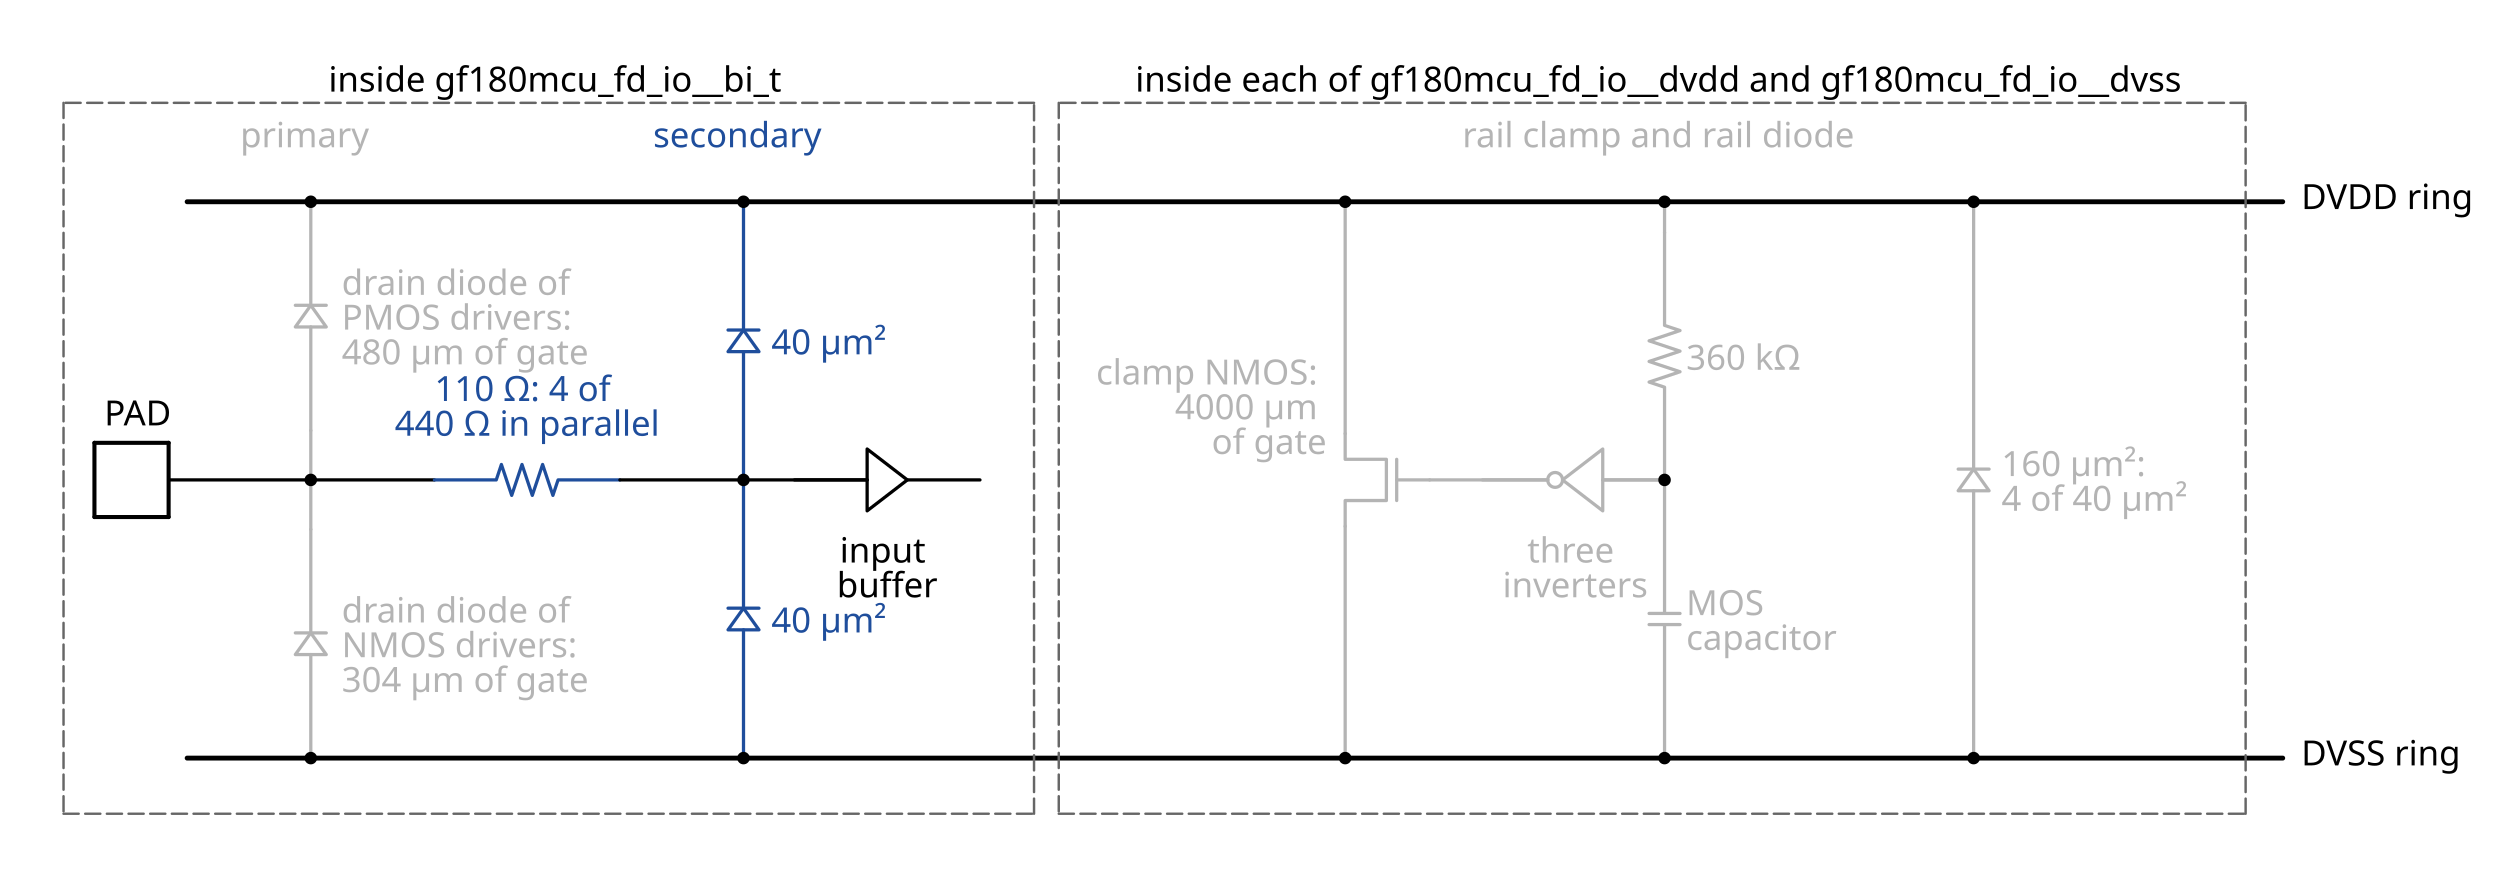
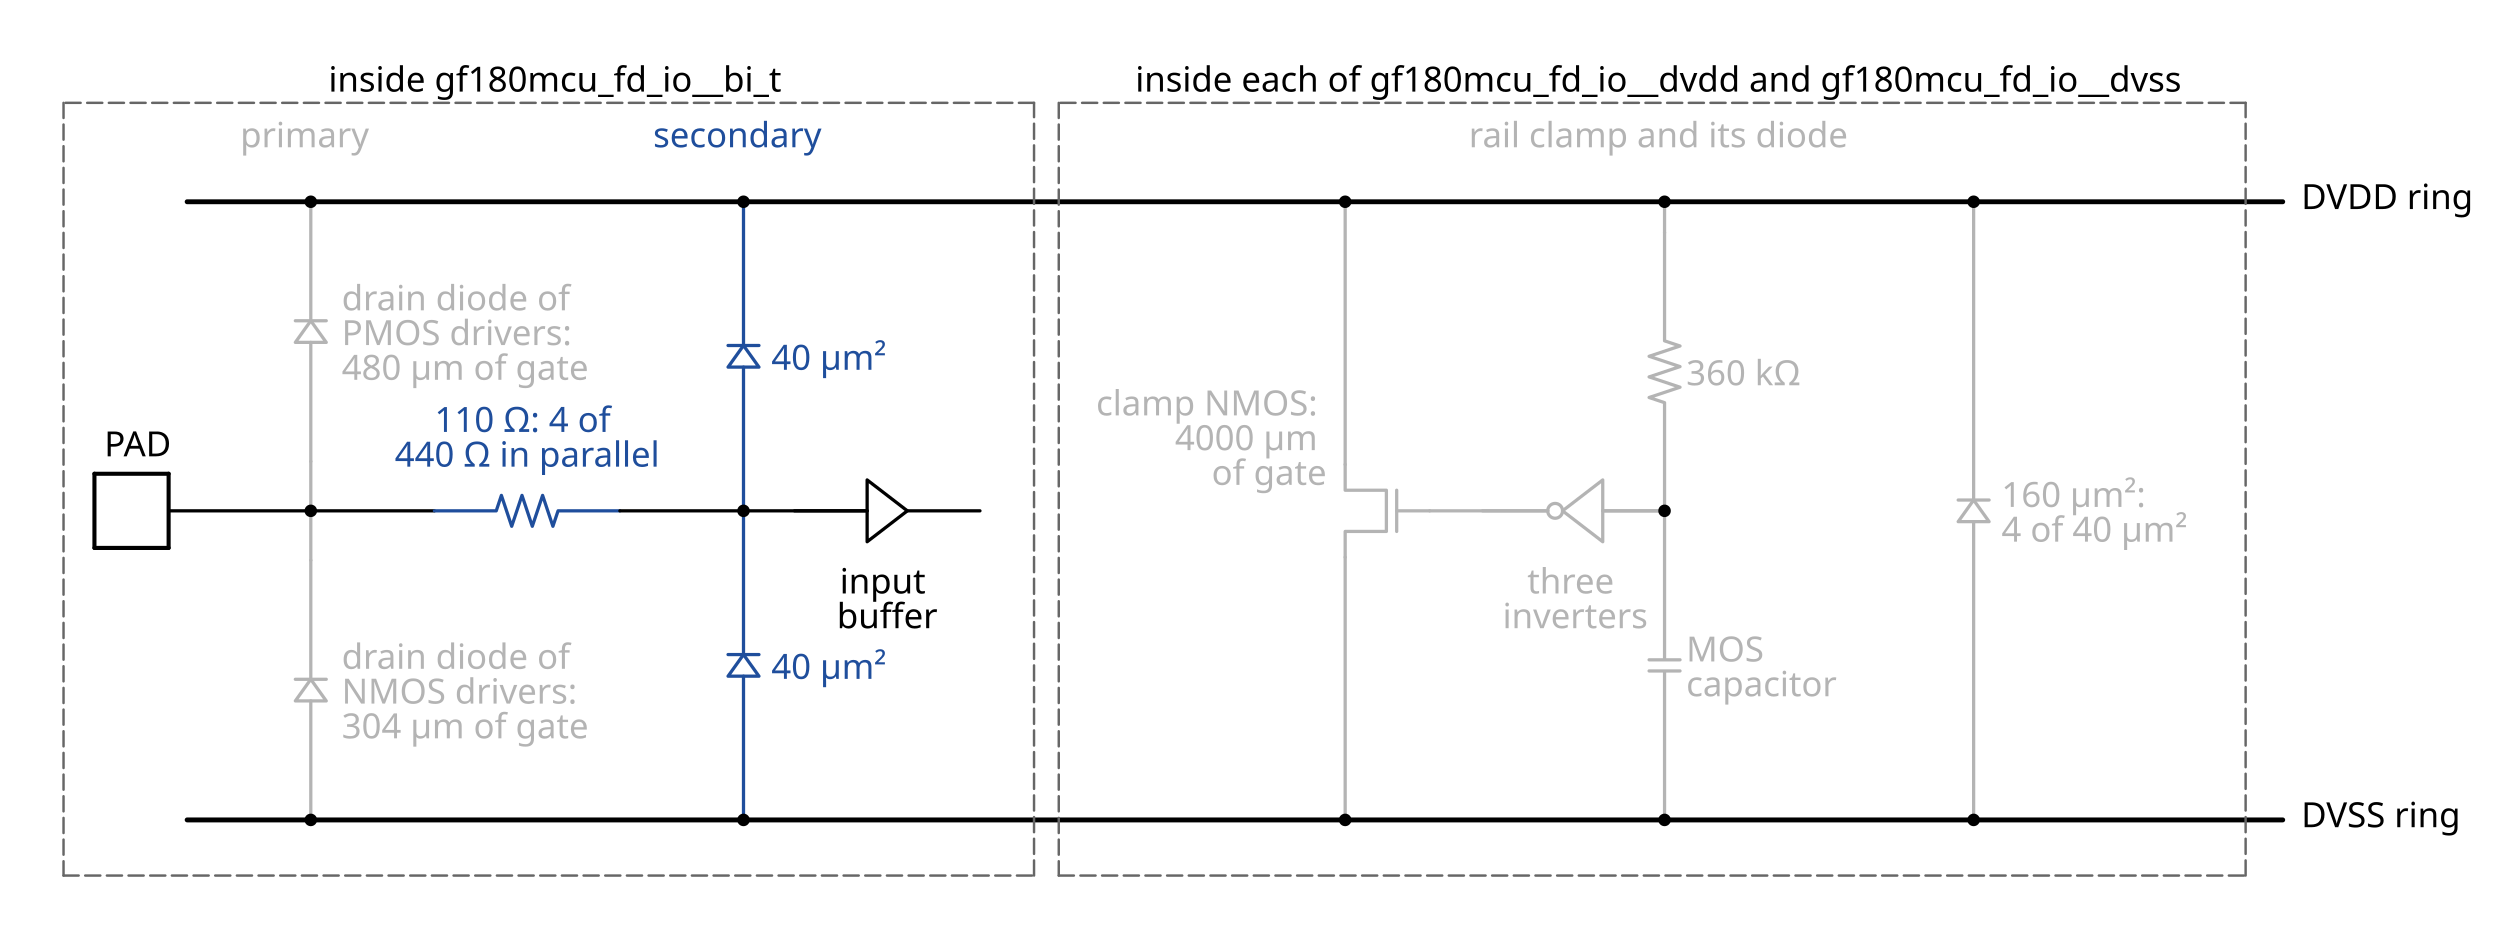
- <svg xmlns="http://www.w3.org/2000/svg" xml:lang="en" height="429.156pt" width="1222.993pt" viewBox="-46.2 -370.86 1222.993 429.156">
-   <polygon points="98.28,-210.924 105.84,-221.508 113.4,-210.924 " style="stroke:#b4b4b4;fill:none;stroke-width:1.6;stroke-dasharray:-;stroke-linecap:round;stroke-linejoin:round;" />
-   <polygon points="98.28,-50.652 105.84,-61.236 113.4,-50.652 " style="stroke:#b4b4b4;fill:none;stroke-width:1.6;stroke-dasharray:-;stroke-linecap:round;stroke-linejoin:round;" />
-   <polygon points="309.96,-198.828 317.52,-209.412 325.08,-198.828 " style="stroke:#1f4e9c;fill:none;stroke-width:1.6;stroke-dasharray:-;stroke-linecap:round;stroke-linejoin:round;" />
-   <polygon points="309.96,-62.748 317.52,-73.332 325.08,-62.748 " style="stroke:#1f4e9c;fill:none;stroke-width:1.6;stroke-dasharray:-;stroke-linecap:round;stroke-linejoin:round;" />
-   <circle cx="714.571" cy="-136.08" r="3.629" style="stroke:#b4b4b4;fill:none;stroke-width:1.6;stroke-dasharray:-;" />
-   <polygon points="911.736,-130.788 919.296,-141.372 926.856,-130.788 " style="stroke:#b4b4b4;fill:none;stroke-width:1.6;stroke-dasharray:-;stroke-linecap:round;stroke-linejoin:round;" />
-   <path d="M 45.36,-272.16 L 557.928,-272.16 L 1070.496,-272.16" style="stroke:black;fill:none;stroke-width:2.4;stroke-dasharray:-;stroke-linecap:round;stroke-linejoin:round;" />
+ <svg xmlns="http://www.w3.org/2000/svg" xml:lang="en" height="459.396pt" width="1222.993pt" viewBox="-46.2 -401.1 1222.993 459.396">
+   <polygon points="98.28,-233.604 105.84,-244.188 113.4,-233.604 " style="stroke:#b4b4b4;fill:none;stroke-width:1.6;stroke-dasharray:-;stroke-linecap:round;stroke-linejoin:round;" />
+   <polygon points="98.28,-58.212 105.84,-68.796 113.4,-58.212 " style="stroke:#b4b4b4;fill:none;stroke-width:1.6;stroke-dasharray:-;stroke-linecap:round;stroke-linejoin:round;" />
+   <polygon points="309.96,-221.508 317.52,-232.092 325.08,-221.508 " style="stroke:#1f4e9c;fill:none;stroke-width:1.6;stroke-dasharray:-;stroke-linecap:round;stroke-linejoin:round;" />
+   <polygon points="309.96,-70.308 317.52,-80.892 325.08,-70.308 " style="stroke:#1f4e9c;fill:none;stroke-width:1.6;stroke-dasharray:-;stroke-linecap:round;stroke-linejoin:round;" />
+   <circle cx="714.571" cy="-151.2" r="3.629" style="stroke:#b4b4b4;fill:none;stroke-width:1.6;stroke-dasharray:-;" />
+   <polygon points="911.736,-145.908 919.296,-156.492 926.856,-145.908 " style="stroke:#b4b4b4;fill:none;stroke-width:1.6;stroke-dasharray:-;stroke-linecap:round;stroke-linejoin:round;" />
+   <path d="M 45.36,-302.4 L 557.928,-302.4 L 1070.496,-302.4" style="stroke:black;fill:none;stroke-width:2.4;stroke-dasharray:-;stroke-linecap:round;stroke-linejoin:round;" />
  <path d="M 45.36,-0.0 L 557.928,-0 L 1070.496,-0" style="stroke:black;fill:none;stroke-width:2.4;stroke-dasharray:-;stroke-linecap:round;stroke-linejoin:round;" />
-   <path d="M 0.0,-117.936 L 18.144,-117.936 L 36.288,-117.936" style="stroke:black;fill:none;stroke-width:2.0;stroke-dasharray:-;stroke-linecap:round;stroke-linejoin:round;" />
-   <path d="M 36.288,-117.936 L 36.288,-136.08 L 36.288,-154.224" style="stroke:black;fill:none;stroke-width:2.0;stroke-dasharray:-;stroke-linecap:round;stroke-linejoin:round;" />
-   <path d="M 36.288,-154.224 L 18.144,-154.224 L 0,-154.224" style="stroke:black;fill:none;stroke-width:2.0;stroke-dasharray:-;stroke-linecap:round;stroke-linejoin:round;" />
-   <path d="M 0.0,-154.224 L 0,-136.08 L 0,-117.936" style="stroke:black;fill:none;stroke-width:2.0;stroke-dasharray:-;stroke-linecap:round;stroke-linejoin:round;" />
-   <path d="M 36.288,-136.08 L 71.064,-136.08 L 105.84,-136.08" style="stroke:black;fill:none;stroke-width:1.6;stroke-dasharray:-;stroke-linecap:round;stroke-linejoin:round;" />
-   <path d="M 105.84,-136.08 L 105.84,-148.176 L 105.84,-160.272" style="stroke:#b4b4b4;fill:none;stroke-width:1.6;stroke-dasharray:-;stroke-linecap:round;stroke-linejoin:round;" />
-   <path d="M 105.84,-160.272 L 105.84,-210.924 M 98.28,-221.508 L 113.4,-221.508 M 105.84,-221.508 L 105.84,-272.16" style="stroke:#b4b4b4;fill:none;stroke-width:1.6;stroke-dasharray:-;stroke-linecap:round;stroke-linejoin:round;" />
-   <path d="M 105.84,-136.08 L 105.84,-123.984 L 105.84,-111.888" style="stroke:#b4b4b4;fill:none;stroke-width:1.6;stroke-dasharray:-;stroke-linecap:round;stroke-linejoin:round;" />
-   <path d="M 105.84,-0.0 L 105.84,-50.652 M 98.28,-61.236 L 113.4,-61.236 M 105.84,-61.236 L 105.84,-111.888" style="stroke:#b4b4b4;fill:none;stroke-width:1.6;stroke-dasharray:-;stroke-linecap:round;stroke-linejoin:round;" />
-   <path d="M 105.84,-136.08 L 136.08,-136.08 L 166.32,-136.08" style="stroke:black;fill:none;stroke-width:1.6;stroke-dasharray:-;stroke-linecap:round;stroke-linejoin:round;" />
-   <path d="M 166.32,-136.08 L 196.56,-136.08 L 199.08,-143.64 L 204.12,-128.52 L 209.16,-143.64 L 214.2,-128.52 L 219.24,-143.64 L 224.28,-128.52 L 226.8,-136.08 L 257.04,-136.08" style="stroke:#1f4e9c;fill:none;stroke-width:1.6;stroke-dasharray:-;stroke-linecap:round;stroke-linejoin:round;" />
-   <path d="M 257.04,-136.08 L 287.28,-136.08 L 317.52,-136.08" style="stroke:black;fill:none;stroke-width:1.6;stroke-dasharray:-;stroke-linecap:round;stroke-linejoin:round;" />
-   <path d="M 317.52,-136.08 L 317.52,-198.828 M 309.96,-209.412 L 325.08,-209.412 M 317.52,-209.412 L 317.52,-272.16" style="stroke:#1f4e9c;fill:none;stroke-width:1.6;stroke-dasharray:-;stroke-linecap:round;stroke-linejoin:round;" />
-   <path d="M 317.52,-0.0 L 317.52,-62.748 M 309.96,-73.332 L 325.08,-73.332 M 317.52,-73.332 L 317.52,-136.08" style="stroke:#1f4e9c;fill:none;stroke-width:1.6;stroke-dasharray:-;stroke-linecap:round;stroke-linejoin:round;" />
-   <path d="M 317.52,-136.08 L 347.76,-136.08 L 378,-136.08" style="stroke:black;fill:none;stroke-width:1.6;stroke-dasharray:-;stroke-linecap:round;stroke-linejoin:round;" />
-   <path d="M 342.468,-136.08 L 378,-136.08 M 397.656,-136.08 L 433.188,-136.08" style="stroke:black;fill:none;stroke-width:1.6;stroke-dasharray:-;stroke-linecap:round;stroke-linejoin:round;" />
-   <path d="M 378.0,-151.2 L 397.656,-136.08 L 378,-120.96 L 378,-151.2" style="stroke:black;fill:none;stroke-width:1.6;stroke-dasharray:-;stroke-linecap:round;stroke-linejoin:round;" />
-   <path d="M 611.856,-158.76 L 611.856,-146.16 L 632.016,-146.16 L 632.016,-126 L 611.856,-126 L 611.856,-113.4" style="stroke:#b4b4b4;fill:none;stroke-width:1.6;stroke-dasharray:-;stroke-linecap:round;stroke-linejoin:round;" />
-   <path d="M 637.056,-146.16 L 637.056,-126" style="stroke:#b4b4b4;fill:none;stroke-width:1.6;stroke-dasharray:-;stroke-linecap:round;stroke-linejoin:round;" />
-   <path d="M 637.056,-136.08 L 653.184,-136.08" style="stroke:#b4b4b4;fill:none;stroke-width:1.6;stroke-dasharray:-;stroke-linecap:round;stroke-linejoin:round;" />
-   <path d="M 611.856,-158.76 L 611.856,-215.46 L 611.856,-272.16" style="stroke:#b4b4b4;fill:none;stroke-width:1.6;stroke-dasharray:-;stroke-linecap:round;stroke-linejoin:round;" />
-   <path d="M 611.856,-113.4 L 611.856,-56.7 L 611.856,-0" style="stroke:#b4b4b4;fill:none;stroke-width:1.6;stroke-dasharray:-;stroke-linecap:round;stroke-linejoin:round;" />
-   <path d="M 769.759,-136.08 L 737.856,-136.08 M 710.942,-136.08 L 679.039,-136.08" style="stroke:#b4b4b4;fill:none;stroke-width:1.6;stroke-dasharray:-;stroke-linecap:round;stroke-linejoin:round;" />
-   <path d="M 737.856,-120.96 L 718.2,-136.08 L 737.856,-151.2 L 737.856,-120.96" style="stroke:#b4b4b4;fill:none;stroke-width:1.6;stroke-dasharray:-;stroke-linecap:round;stroke-linejoin:round;" />
-   <path d="M 710.942,-136.08 L 682.063,-136.08 L 653.184,-136.08" style="stroke:#b4b4b4;fill:none;stroke-width:1.6;stroke-dasharray:-;stroke-linecap:round;stroke-linejoin:round;" />
-   <path d="M 768.096,-136.08 L 752.976,-136.08 L 737.856,-136.08" style="stroke:#b4b4b4;fill:none;stroke-width:1.6;stroke-dasharray:-;stroke-linecap:round;stroke-linejoin:round;" />
-   <path d="M 768.096,-272.16 L 768.096,-264.6 L 768.096,-257.04" style="stroke:#b4b4b4;fill:none;stroke-width:1.6;stroke-dasharray:-;stroke-linecap:round;stroke-linejoin:round;" />
-   <path d="M 768.096,-257.04 L 768.096,-211.68 L 775.656,-209.16 L 760.536,-204.12 L 775.656,-199.08 L 760.536,-194.04 L 775.656,-189 L 760.536,-183.96 L 768.096,-181.44 L 768.096,-136.08" style="stroke:#b4b4b4;fill:none;stroke-width:1.6;stroke-dasharray:-;stroke-linecap:round;stroke-linejoin:round;" />
-   <path d="M 768.096,-136.08 L 768.096,-70.762 M 775.656,-70.762 L 760.536,-70.762 M 775.656,-65.318 L 760.536,-65.318 M 768.096,-65.318 L 768.096,-0" style="stroke:#b4b4b4;fill:none;stroke-width:1.6;stroke-dasharray:-;stroke-linecap:round;stroke-linejoin:round;" />
-   <path d="M 919.296,-0.0 L 919.296,-130.788 M 911.736,-141.372 L 926.856,-141.372 M 919.296,-141.372 L 919.296,-272.16" style="stroke:#b4b4b4;fill:none;stroke-width:1.6;stroke-dasharray:-;stroke-linecap:round;stroke-linejoin:round;" />
+   <path d="M 0.0,-133.056 L 18.144,-133.056 L 36.288,-133.056" style="stroke:black;fill:none;stroke-width:2.0;stroke-dasharray:-;stroke-linecap:round;stroke-linejoin:round;" />
+   <path d="M 36.288,-133.056 L 36.288,-151.2 L 36.288,-169.344" style="stroke:black;fill:none;stroke-width:2.0;stroke-dasharray:-;stroke-linecap:round;stroke-linejoin:round;" />
+   <path d="M 36.288,-169.344 L 18.144,-169.344 L 0,-169.344" style="stroke:black;fill:none;stroke-width:2.0;stroke-dasharray:-;stroke-linecap:round;stroke-linejoin:round;" />
+   <path d="M 0.0,-169.344 L 0,-151.2 L 0,-133.056" style="stroke:black;fill:none;stroke-width:2.0;stroke-dasharray:-;stroke-linecap:round;stroke-linejoin:round;" />
+   <path d="M 36.288,-151.2 L 71.064,-151.2 L 105.84,-151.2" style="stroke:black;fill:none;stroke-width:1.6;stroke-dasharray:-;stroke-linecap:round;stroke-linejoin:round;" />
+   <path d="M 105.84,-151.2 L 105.84,-163.296 L 105.84,-175.392" style="stroke:#b4b4b4;fill:none;stroke-width:1.6;stroke-dasharray:-;stroke-linecap:round;stroke-linejoin:round;" />
+   <path d="M 105.84,-175.392 L 105.84,-233.604 M 98.28,-244.188 L 113.4,-244.188 M 105.84,-244.188 L 105.84,-302.4" style="stroke:#b4b4b4;fill:none;stroke-width:1.6;stroke-dasharray:-;stroke-linecap:round;stroke-linejoin:round;" />
+   <path d="M 105.84,-151.2 L 105.84,-139.104 L 105.84,-127.008" style="stroke:#b4b4b4;fill:none;stroke-width:1.6;stroke-dasharray:-;stroke-linecap:round;stroke-linejoin:round;" />
+   <path d="M 105.84,-0.0 L 105.84,-58.212 M 98.28,-68.796 L 113.4,-68.796 M 105.84,-68.796 L 105.84,-127.008" style="stroke:#b4b4b4;fill:none;stroke-width:1.6;stroke-dasharray:-;stroke-linecap:round;stroke-linejoin:round;" />
+   <path d="M 105.84,-151.2 L 136.08,-151.2 L 166.32,-151.2" style="stroke:black;fill:none;stroke-width:1.6;stroke-dasharray:-;stroke-linecap:round;stroke-linejoin:round;" />
+   <path d="M 166.32,-151.2 L 196.56,-151.2 L 199.08,-158.76 L 204.12,-143.64 L 209.16,-158.76 L 214.2,-143.64 L 219.24,-158.76 L 224.28,-143.64 L 226.8,-151.2 L 257.04,-151.2" style="stroke:#1f4e9c;fill:none;stroke-width:1.6;stroke-dasharray:-;stroke-linecap:round;stroke-linejoin:round;" />
+   <path d="M 257.04,-151.2 L 287.28,-151.2 L 317.52,-151.2" style="stroke:black;fill:none;stroke-width:1.6;stroke-dasharray:-;stroke-linecap:round;stroke-linejoin:round;" />
+   <path d="M 317.52,-151.2 L 317.52,-221.508 M 309.96,-232.092 L 325.08,-232.092 M 317.52,-232.092 L 317.52,-302.4" style="stroke:#1f4e9c;fill:none;stroke-width:1.6;stroke-dasharray:-;stroke-linecap:round;stroke-linejoin:round;" />
+   <path d="M 317.52,-0.0 L 317.52,-70.308 M 309.96,-80.892 L 325.08,-80.892 M 317.52,-80.892 L 317.52,-151.2" style="stroke:#1f4e9c;fill:none;stroke-width:1.6;stroke-dasharray:-;stroke-linecap:round;stroke-linejoin:round;" />
+   <path d="M 317.52,-151.2 L 347.76,-151.2 L 378,-151.2" style="stroke:black;fill:none;stroke-width:1.6;stroke-dasharray:-;stroke-linecap:round;stroke-linejoin:round;" />
+   <path d="M 342.468,-151.2 L 378,-151.2 M 397.656,-151.2 L 433.188,-151.2" style="stroke:black;fill:none;stroke-width:1.6;stroke-dasharray:-;stroke-linecap:round;stroke-linejoin:round;" />
+   <path d="M 378.0,-166.32 L 397.656,-151.2 L 378,-136.08 L 378,-166.32" style="stroke:black;fill:none;stroke-width:1.6;stroke-dasharray:-;stroke-linecap:round;stroke-linejoin:round;" />
+   <path d="M 611.856,-173.88 L 611.856,-161.28 L 632.016,-161.28 L 632.016,-141.12 L 611.856,-141.12 L 611.856,-128.52" style="stroke:#b4b4b4;fill:none;stroke-width:1.6;stroke-dasharray:-;stroke-linecap:round;stroke-linejoin:round;" />
+   <path d="M 637.056,-161.28 L 637.056,-141.12" style="stroke:#b4b4b4;fill:none;stroke-width:1.6;stroke-dasharray:-;stroke-linecap:round;stroke-linejoin:round;" />
+   <path d="M 637.056,-151.2 L 653.184,-151.2" style="stroke:#b4b4b4;fill:none;stroke-width:1.6;stroke-dasharray:-;stroke-linecap:round;stroke-linejoin:round;" />
+   <path d="M 611.856,-173.88 L 611.856,-238.14 L 611.856,-302.4" style="stroke:#b4b4b4;fill:none;stroke-width:1.6;stroke-dasharray:-;stroke-linecap:round;stroke-linejoin:round;" />
+   <path d="M 611.856,-128.52 L 611.856,-64.26 L 611.856,-0" style="stroke:#b4b4b4;fill:none;stroke-width:1.6;stroke-dasharray:-;stroke-linecap:round;stroke-linejoin:round;" />
+   <path d="M 769.759,-151.2 L 737.856,-151.2 M 710.942,-151.2 L 679.039,-151.2" style="stroke:#b4b4b4;fill:none;stroke-width:1.6;stroke-dasharray:-;stroke-linecap:round;stroke-linejoin:round;" />
+   <path d="M 737.856,-136.08 L 718.2,-151.2 L 737.856,-166.32 L 737.856,-136.08" style="stroke:#b4b4b4;fill:none;stroke-width:1.6;stroke-dasharray:-;stroke-linecap:round;stroke-linejoin:round;" />
+   <path d="M 710.942,-151.2 L 682.063,-151.2 L 653.184,-151.2" style="stroke:#b4b4b4;fill:none;stroke-width:1.6;stroke-dasharray:-;stroke-linecap:round;stroke-linejoin:round;" />
+   <path d="M 768.096,-151.2 L 752.976,-151.2 L 737.856,-151.2" style="stroke:#b4b4b4;fill:none;stroke-width:1.6;stroke-dasharray:-;stroke-linecap:round;stroke-linejoin:round;" />
+   <path d="M 768.096,-302.4 L 768.096,-294.84 L 768.096,-287.28" style="stroke:#b4b4b4;fill:none;stroke-width:1.6;stroke-dasharray:-;stroke-linecap:round;stroke-linejoin:round;" />
+   <path d="M 768.096,-287.28 L 768.096,-234.36 L 775.656,-231.84 L 760.536,-226.8 L 775.656,-221.76 L 760.536,-216.72 L 775.656,-211.68 L 760.536,-206.64 L 768.096,-204.12 L 768.096,-151.2" style="stroke:#b4b4b4;fill:none;stroke-width:1.6;stroke-dasharray:-;stroke-linecap:round;stroke-linejoin:round;" />
+   <path d="M 768.096,-151.2 L 768.096,-78.322 M 775.656,-78.322 L 760.536,-78.322 M 775.656,-72.878 L 760.536,-72.878 M 768.096,-72.878 L 768.096,-0" style="stroke:#b4b4b4;fill:none;stroke-width:1.6;stroke-dasharray:-;stroke-linecap:round;stroke-linejoin:round;" />
+   <path d="M 919.296,-0.0 L 919.296,-145.908 M 911.736,-156.492 L 926.856,-156.492 M 919.296,-156.492 L 919.296,-302.4" style="stroke:#b4b4b4;fill:none;stroke-width:1.6;stroke-dasharray:-;stroke-linecap:round;stroke-linejoin:round;" />
  <path d="M -15.12,27.216 L 222.264,27.216 L 459.648,27.216" style="stroke:#666666;fill:none;stroke-width:1.2;stroke-dasharray:7.4,3.2;stroke-linecap:round;stroke-linejoin:round;" />
-   <path d="M 459.648,27.216 L 459.648,-146.664 L 459.648,-320.544" style="stroke:#666666;fill:none;stroke-width:1.2;stroke-dasharray:7.4,3.2;stroke-linecap:round;stroke-linejoin:round;" />
-   <path d="M 459.648,-320.544 L 222.264,-320.544 L -15.12,-320.544" style="stroke:#666666;fill:none;stroke-width:1.2;stroke-dasharray:7.4,3.2;stroke-linecap:round;stroke-linejoin:round;" />
-   <path d="M -15.12,-320.544 L -15.12,-146.664 L -15.12,27.216" style="stroke:#666666;fill:none;stroke-width:1.2;stroke-dasharray:7.4,3.2;stroke-linecap:round;stroke-linejoin:round;" />
+   <path d="M 459.648,27.216 L 459.648,-161.784 L 459.648,-350.784" style="stroke:#666666;fill:none;stroke-width:1.2;stroke-dasharray:7.4,3.2;stroke-linecap:round;stroke-linejoin:round;" />
+   <path d="M 459.648,-350.784 L 222.264,-350.784 L -15.12,-350.784" style="stroke:#666666;fill:none;stroke-width:1.2;stroke-dasharray:7.4,3.2;stroke-linecap:round;stroke-linejoin:round;" />
+   <path d="M -15.12,-350.784 L -15.12,-161.784 L -15.12,27.216" style="stroke:#666666;fill:none;stroke-width:1.2;stroke-dasharray:7.4,3.2;stroke-linecap:round;stroke-linejoin:round;" />
  <path d="M 471.744,27.216 L 762.048,27.216 L 1052.352,27.216" style="stroke:#666666;fill:none;stroke-width:1.2;stroke-dasharray:7.4,3.2;stroke-linecap:round;stroke-linejoin:round;" />
-   <path d="M 1052.352,27.216 L 1052.352,-146.664 L 1052.352,-320.544" style="stroke:#666666;fill:none;stroke-width:1.2;stroke-dasharray:7.4,3.2;stroke-linecap:round;stroke-linejoin:round;" />
-   <path d="M 1052.352,-320.544 L 762.048,-320.544 L 471.744,-320.544" style="stroke:#666666;fill:none;stroke-width:1.2;stroke-dasharray:7.4,3.2;stroke-linecap:round;stroke-linejoin:round;" />
-   <path d="M 471.744,-320.544 L 471.744,-146.664 L 471.744,27.216" style="stroke:#666666;fill:none;stroke-width:1.2;stroke-dasharray:7.4,3.2;stroke-linecap:round;stroke-linejoin:round;" />
-   <text x="1079.568" y="-292.184" dominant-baseline="central" fill="black" font-size="17" font-family="sans" text-anchor="start">
+   <path d="M 1052.352,27.216 L 1052.352,-161.784 L 1052.352,-350.784" style="stroke:#666666;fill:none;stroke-width:1.2;stroke-dasharray:7.4,3.2;stroke-linecap:round;stroke-linejoin:round;" />
+   <path d="M 1052.352,-350.784 L 762.048,-350.784 L 471.744,-350.784" style="stroke:#666666;fill:none;stroke-width:1.2;stroke-dasharray:7.4,3.2;stroke-linecap:round;stroke-linejoin:round;" />
+   <path d="M 471.744,-350.784 L 471.744,-161.784 L 471.744,27.216" style="stroke:#666666;fill:none;stroke-width:1.2;stroke-dasharray:7.4,3.2;stroke-linecap:round;stroke-linejoin:round;" />
+   <text x="1079.568" y="-322.424" dominant-baseline="central" fill="black" font-size="17" font-family="sans" text-anchor="start">
    <tspan x="1079.568" dy="17">DVDD ring</tspan>
  </text>
  <text x="1079.568" y="-20.024" dominant-baseline="central" fill="black" font-size="17" font-family="sans" text-anchor="start">
    <tspan x="1079.568" dy="17">DVSS ring</tspan>
  </text>
-   <text x="21.168" y="-186.344" dominant-baseline="central" fill="black" font-size="17" font-family="sans" text-anchor="middle">
+   <text x="21.168" y="-201.464" dominant-baseline="central" fill="black" font-size="17" font-family="sans" text-anchor="middle">
    <tspan x="21.168" dy="17">PAD</tspan>
  </text>
-   <text x="120.96" y="-250.216" dominant-baseline="central" fill="#b4b4b4" font-size="17" font-family="sans" text-anchor="start">
+   <text x="120.96" y="-272.896" dominant-baseline="central" fill="#b4b4b4" font-size="17" font-family="sans" text-anchor="start">
    <tspan x="120.96" dy="17">drain diode of</tspan>
    <tspan x="120.96" dy="17">PMOS drivers:</tspan>
    <tspan x="120.96" dy="17">480 µm of gate</tspan>
  </text>
-   <text x="120.96" y="-89.944" dominant-baseline="central" fill="#b4b4b4" font-size="17" font-family="sans" text-anchor="start">
+   <text x="120.96" y="-97.504" dominant-baseline="central" fill="#b4b4b4" font-size="17" font-family="sans" text-anchor="start">
    <tspan x="120.96" dy="17">drain diode of</tspan>
    <tspan x="120.96" dy="17">NMOS drivers:</tspan>
    <tspan x="120.96" dy="17">304 µm of gate</tspan>
  </text>
-   <text x="211.68" y="-186.712" dominant-baseline="ideographic" fill="#1f4e9c" font-size="17" font-family="sans" text-anchor="middle">
+   <text x="211.68" y="-201.832" dominant-baseline="ideographic" fill="#1f4e9c" font-size="17" font-family="sans" text-anchor="middle">
    <tspan x="211.68" dy="17">110 Ω: 4 of</tspan>
    <tspan x="211.68" dy="17">440 Ω in parallel</tspan>
  </text>
-   <text x="331.128" y="-221.12" dominant-baseline="central" fill="#1f4e9c" font-size="17" font-family="sans" text-anchor="start">
+   <text x="331.128" y="-243.8" dominant-baseline="central" fill="#1f4e9c" font-size="17" font-family="sans" text-anchor="start">
    <tspan x="331.128" dy="17">40 µm²</tspan>
  </text>
-   <text x="331.128" y="-85.04" dominant-baseline="central" fill="#1f4e9c" font-size="17" font-family="sans" text-anchor="start">
+   <text x="331.128" y="-92.6" dominant-baseline="central" fill="#1f4e9c" font-size="17" font-family="sans" text-anchor="start">
    <tspan x="331.128" dy="17">40 µm²</tspan>
  </text>
-   <text x="387.828" y="-125.864" dominant-baseline="hanging" fill="black" font-size="17" font-family="sans" text-anchor="middle">
+   <text x="387.828" y="-140.984" dominant-baseline="hanging" fill="black" font-size="17" font-family="sans" text-anchor="middle">
    <tspan x="387.828" dy="17">input</tspan>
    <tspan x="387.828" dy="17">buffer</tspan>
  </text>
-   <text x="602.784" y="-206.368" dominant-baseline="central" fill="#b4b4b4" font-size="17" font-family="sans" text-anchor="end">
+   <text x="602.784" y="-221.488" dominant-baseline="central" fill="#b4b4b4" font-size="17" font-family="sans" text-anchor="end">
    <tspan x="602.784" dy="17">clamp NMOS:</tspan>
    <tspan x="602.784" dy="17">4000 µm</tspan>
    <tspan x="602.784" dy="17">of gate</tspan>
  </text>
-   <text x="724.399" y="-125.864" dominant-baseline="hanging" fill="#b4b4b4" font-size="17" font-family="sans" text-anchor="middle">
+   <text x="724.399" y="-140.984" dominant-baseline="hanging" fill="#b4b4b4" font-size="17" font-family="sans" text-anchor="middle">
    <tspan x="724.399" dy="17">three</tspan>
    <tspan x="724.399" dy="17">inverters</tspan>
  </text>
-   <text x="778.68" y="-213.56" dominant-baseline="central" fill="#b4b4b4" font-size="17" font-family="sans" text-anchor="start">
+   <text x="778.68" y="-236.24" dominant-baseline="central" fill="#b4b4b4" font-size="17" font-family="sans" text-anchor="start">
    <tspan x="778.68" dy="17">360 kΩ</tspan>
  </text>
-   <text x="778.68" y="-93.54" dominant-baseline="central" fill="#b4b4b4" font-size="17" font-family="sans" text-anchor="start">
+   <text x="778.68" y="-101.1" dominant-baseline="central" fill="#b4b4b4" font-size="17" font-family="sans" text-anchor="start">
    <tspan x="778.68" dy="17">MOS</tspan>
    <tspan x="778.68" dy="17">capacitor</tspan>
  </text>
-   <text x="932.904" y="-161.58" dominant-baseline="central" fill="#b4b4b4" font-size="17" font-family="sans" text-anchor="start">
+   <text x="932.904" y="-176.7" dominant-baseline="central" fill="#b4b4b4" font-size="17" font-family="sans" text-anchor="start">
    <tspan x="932.904" dy="17">160 µm²:</tspan>
    <tspan x="932.904" dy="17">4 of 40 µm²</tspan>
  </text>
-   <text x="102.816" y="-322.424" dominant-baseline="central" fill="#b4b4b4" font-size="17" font-family="sans" text-anchor="middle">
+   <text x="102.816" y="-352.664" dominant-baseline="central" fill="#b4b4b4" font-size="17" font-family="sans" text-anchor="middle">
    <tspan x="102.816" dy="17">primary</tspan>
  </text>
-   <text x="314.496" y="-322.424" dominant-baseline="central" fill="#1f4e9c" font-size="17" font-family="sans" text-anchor="middle">
+   <text x="314.496" y="-352.664" dominant-baseline="central" fill="#1f4e9c" font-size="17" font-family="sans" text-anchor="middle">
    <tspan x="314.496" dy="17">secondary</tspan>
  </text>
-   <text x="765.072" y="-322.424" dominant-baseline="central" fill="#b4b4b4" font-size="17" font-family="sans" text-anchor="middle">
-     <tspan x="765.072" dy="17">rail clamp and rail diode</tspan>
+   <text x="765.072" y="-352.664" dominant-baseline="central" fill="#b4b4b4" font-size="17" font-family="sans" text-anchor="middle">
+     <tspan x="765.072" dy="17">rail clamp and its diode</tspan>
  </text>
-   <text x="225.288" y="-349.64" dominant-baseline="central" fill="black" font-size="17" font-family="sans" text-anchor="middle">
+   <text x="225.288" y="-379.88" dominant-baseline="central" fill="black" font-size="17" font-family="sans" text-anchor="middle">
    <tspan x="225.288" dy="17">inside gf180mcu_fd_io__bi_t</tspan>
  </text>
-   <text x="765.072" y="-349.64" dominant-baseline="central" fill="black" font-size="17" font-family="sans" text-anchor="middle">
+   <text x="765.072" y="-379.88" dominant-baseline="central" fill="black" font-size="17" font-family="sans" text-anchor="middle">
    <tspan x="765.072" dy="17">inside each of gf180mcu_fd_io__dvdd and gf180mcu_fd_io__dvss</tspan>
  </text>
-   <circle cx="105.84" cy="-136.08" r="2.268" style="stroke:black;fill:black;stroke-width:1.6;stroke-dasharray:-;" />
-   <circle cx="105.84" cy="-272.16" r="2.268" style="stroke:black;fill:black;stroke-width:1.6;stroke-dasharray:-;" />
+   <circle cx="105.84" cy="-151.2" r="2.268" style="stroke:black;fill:black;stroke-width:1.6;stroke-dasharray:-;" />
+   <circle cx="105.84" cy="-302.4" r="2.268" style="stroke:black;fill:black;stroke-width:1.6;stroke-dasharray:-;" />
  <circle cx="105.84" cy="-0" r="2.268" style="stroke:black;fill:black;stroke-width:1.6;stroke-dasharray:-;" />
-   <circle cx="317.52" cy="-136.08" r="2.268" style="stroke:black;fill:black;stroke-width:1.6;stroke-dasharray:-;" />
-   <circle cx="317.52" cy="-272.16" r="2.268" style="stroke:black;fill:black;stroke-width:1.6;stroke-dasharray:-;" />
+   <circle cx="317.52" cy="-151.2" r="2.268" style="stroke:black;fill:black;stroke-width:1.6;stroke-dasharray:-;" />
+   <circle cx="317.52" cy="-302.4" r="2.268" style="stroke:black;fill:black;stroke-width:1.6;stroke-dasharray:-;" />
  <circle cx="317.52" cy="-0" r="2.268" style="stroke:black;fill:black;stroke-width:1.6;stroke-dasharray:-;" />
-   <circle cx="611.856" cy="-272.16" r="2.268" style="stroke:black;fill:black;stroke-width:1.6;stroke-dasharray:-;" />
+   <circle cx="611.856" cy="-302.4" r="2.268" style="stroke:black;fill:black;stroke-width:1.6;stroke-dasharray:-;" />
  <circle cx="611.856" cy="-0" r="2.268" style="stroke:black;fill:black;stroke-width:1.6;stroke-dasharray:-;" />
-   <circle cx="768.096" cy="-136.08" r="2.268" style="stroke:black;fill:black;stroke-width:1.6;stroke-dasharray:-;" />
-   <circle cx="768.096" cy="-272.16" r="2.268" style="stroke:black;fill:black;stroke-width:1.6;stroke-dasharray:-;" />
+   <circle cx="768.096" cy="-151.2" r="2.268" style="stroke:black;fill:black;stroke-width:1.6;stroke-dasharray:-;" />
+   <circle cx="768.096" cy="-302.4" r="2.268" style="stroke:black;fill:black;stroke-width:1.6;stroke-dasharray:-;" />
  <circle cx="768.096" cy="-0" r="2.268" style="stroke:black;fill:black;stroke-width:1.6;stroke-dasharray:-;" />
-   <circle cx="919.296" cy="-272.16" r="2.268" style="stroke:black;fill:black;stroke-width:1.6;stroke-dasharray:-;" />
+   <circle cx="919.296" cy="-302.4" r="2.268" style="stroke:black;fill:black;stroke-width:1.6;stroke-dasharray:-;" />
  <circle cx="919.296" cy="-0" r="2.268" style="stroke:black;fill:black;stroke-width:1.6;stroke-dasharray:-;" />
</svg>
